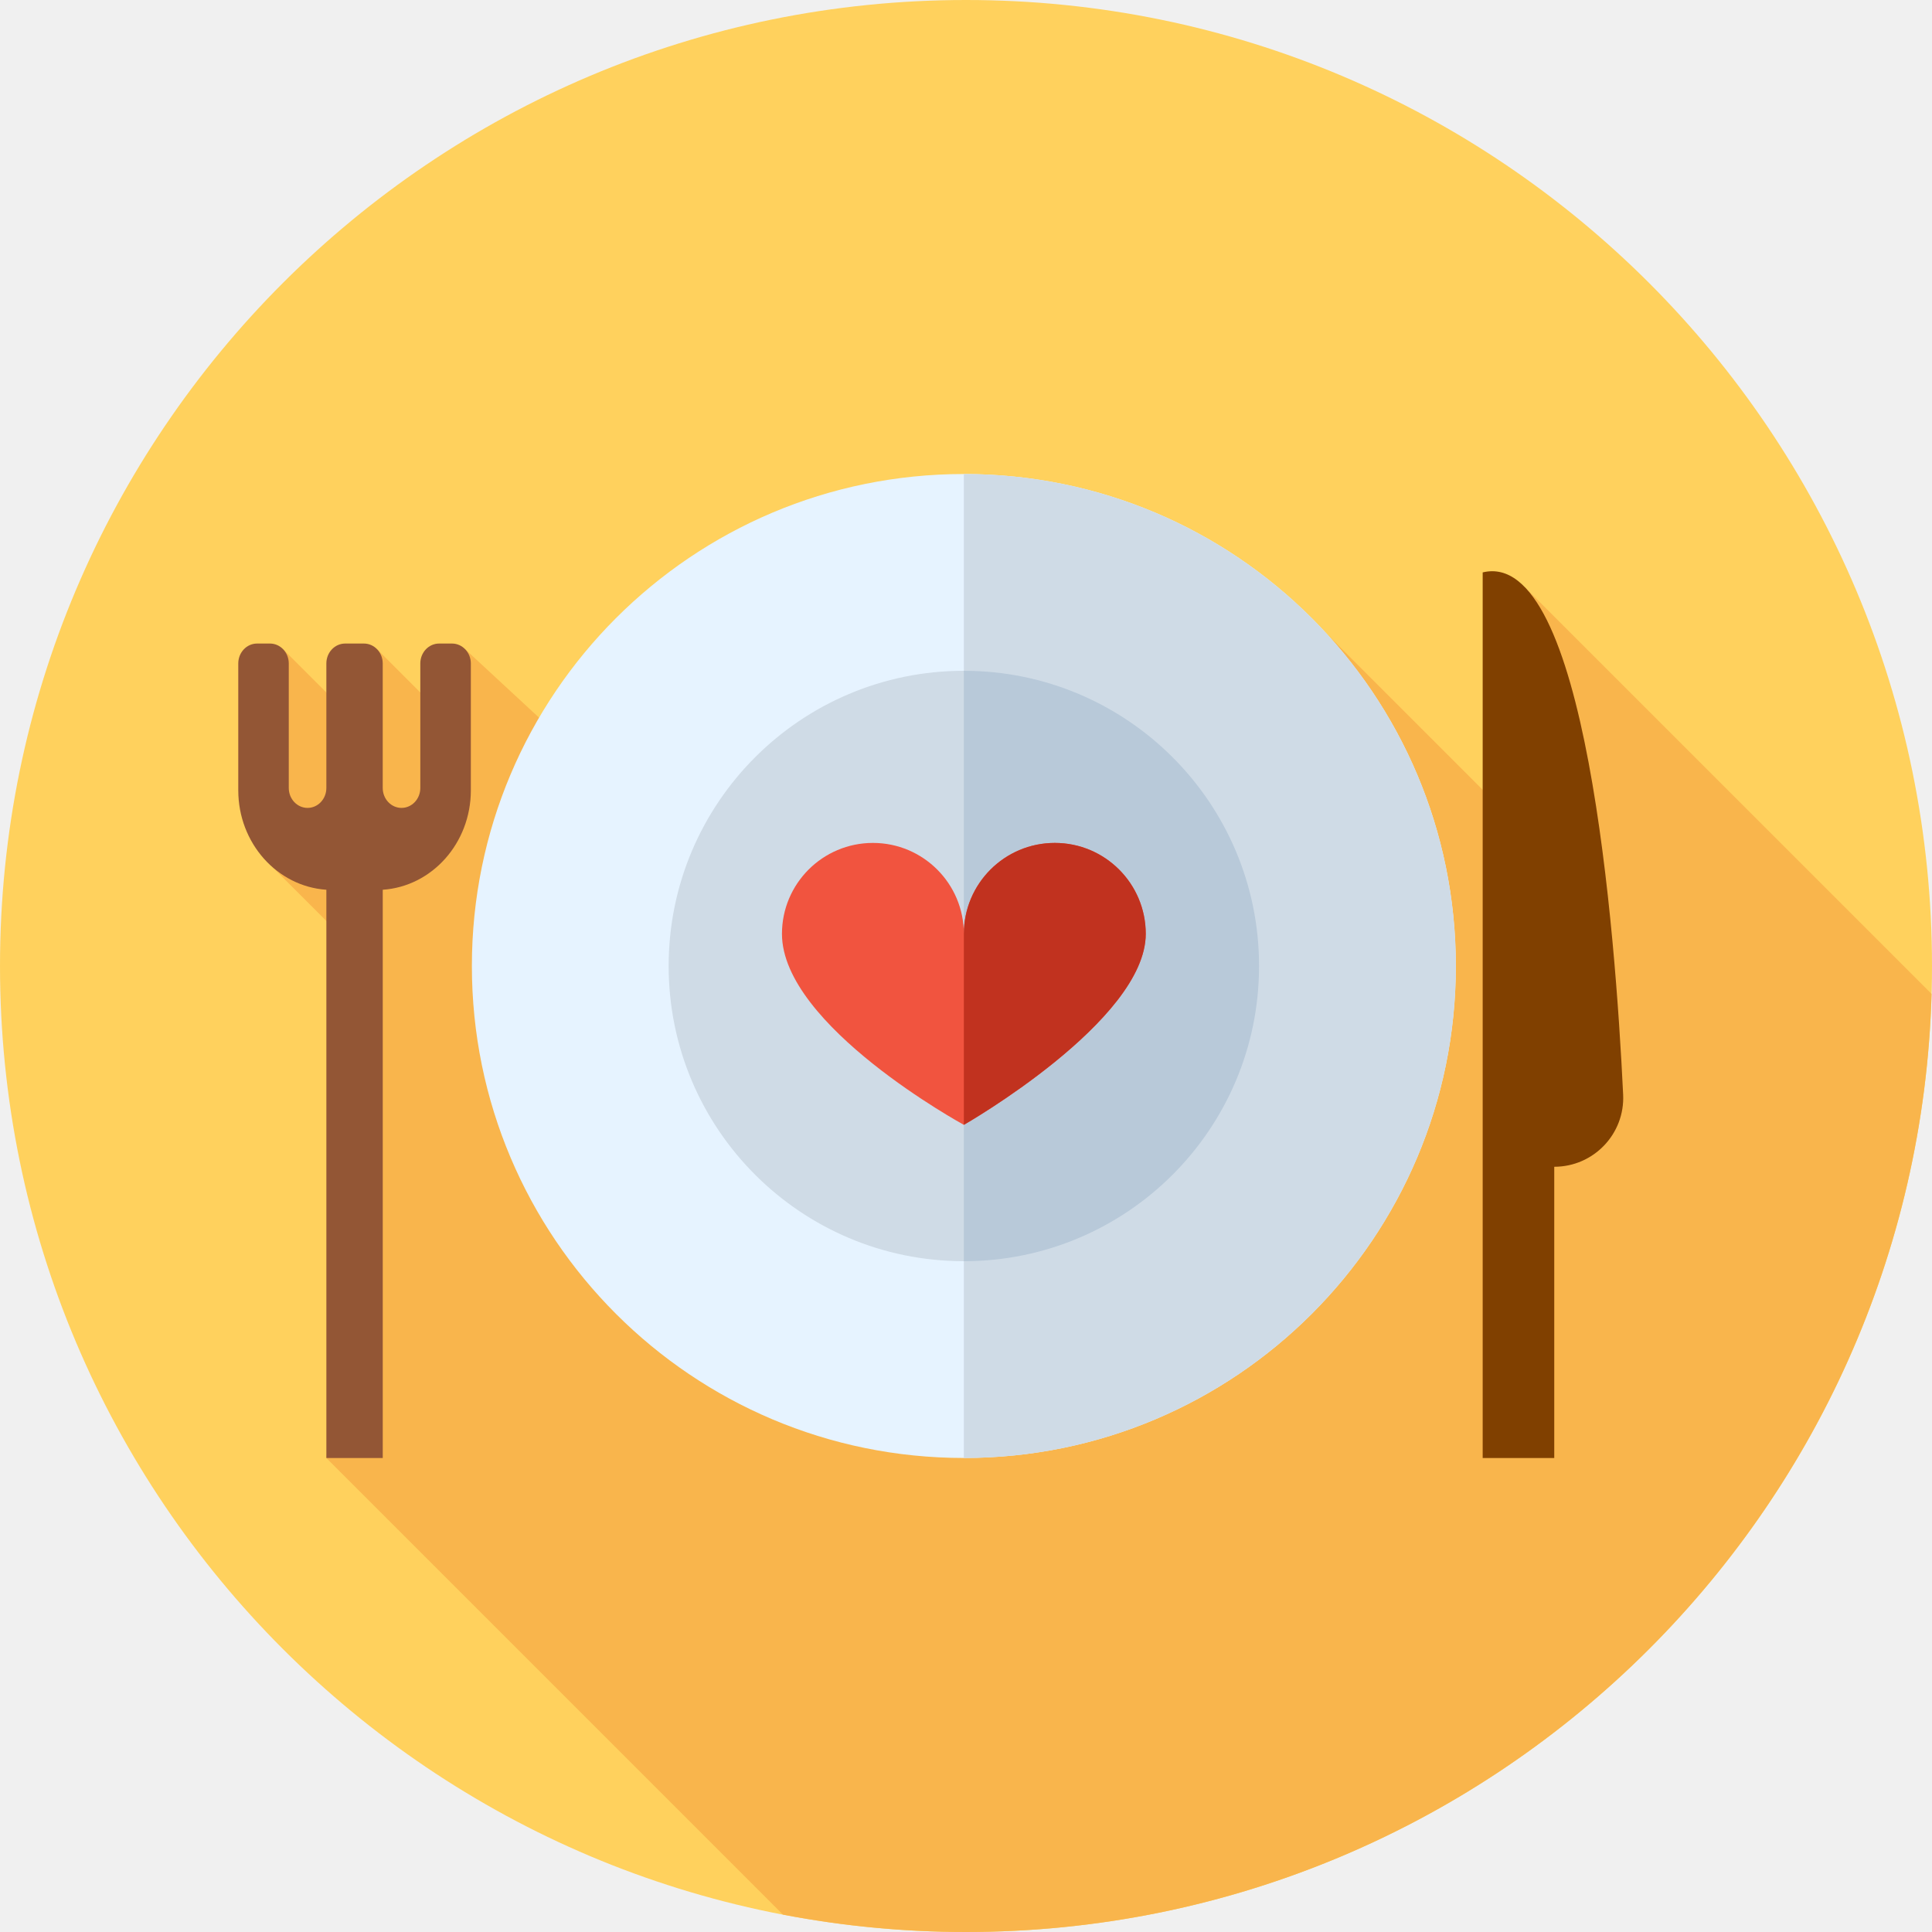
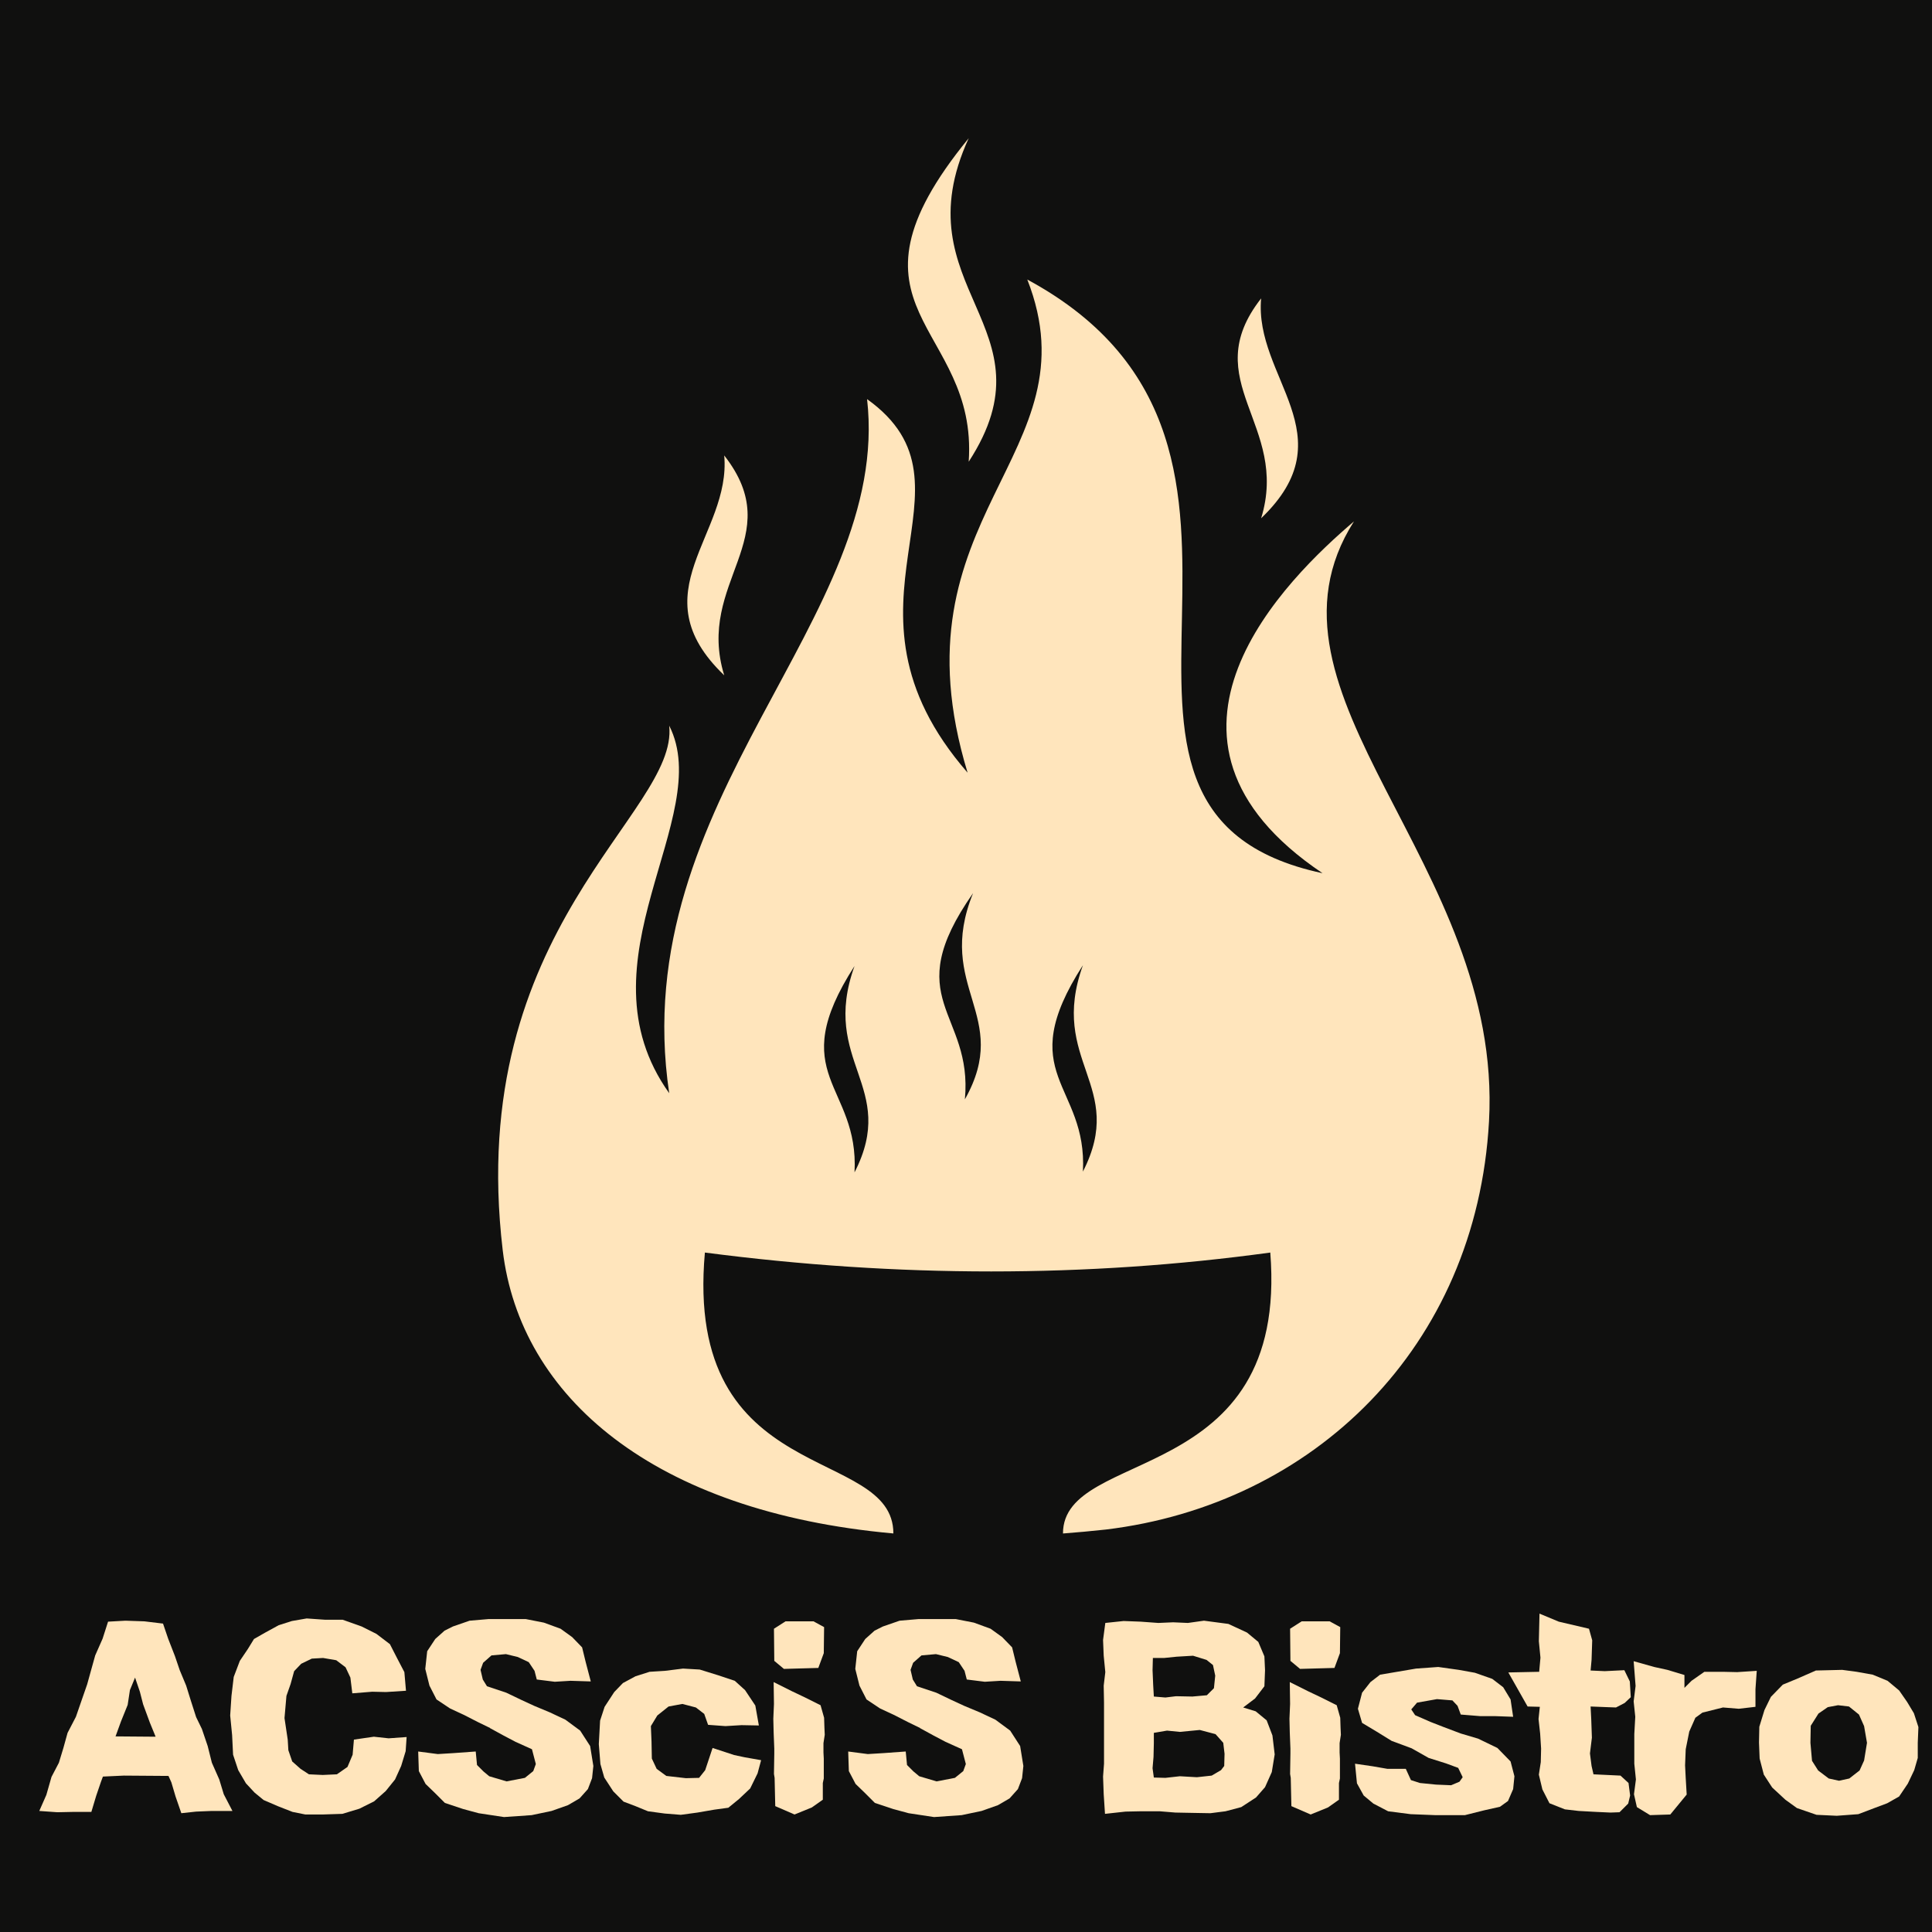
- <svg xmlns="http://www.w3.org/2000/svg" height="30" width="30" version="1.1" id="Layer_1" viewBox="0 0 512.002 512.002" xml:space="preserve">
-   <circle style="fill:#FFD15D;" cx="256.001" cy="256" r="256" />
-   <path style="fill:#F9B54C;" d="M511.887,263.401L404.091,155.605l12.964,77.831l-73.859-73.859L238.188,278.464L123.283,172.063  l-3.843,19.504l-19.504-19.504l-3.949,20.954l-20.954-20.954l-8.083,19.004l2.755,36.216l28.276,28.275v28.312L86.486,386.386  L207.49,507.39c15.71,3.013,31.923,4.611,48.512,4.611C394.91,512,507.969,401.361,511.887,263.401z" />
-   <circle style="fill:#E6F3FF;" cx="255.432" cy="256" r="130.379" />
-   <g>
-     <path style="fill:#CFDBE6;" d="M255.432,125.616c72.009,0,130.386,58.375,130.386,130.384s-58.375,130.384-130.386,130.384V125.616   z" />
-     <circle style="fill:#CFDBE6;" cx="255.432" cy="256" r="78.231" />
+ <svg xmlns="http://www.w3.org/2000/svg" width="4000" zoomAndPan="magnify" viewBox="0 0 3000 3000" height="4000" preserveAspectRatio="xMidYMid meet" version="1.0">
+   <defs>
+     <g />
+     <clipPath id="03a11af1f5">
+       <path d="M 1355 0.559 L 1493 0.559 L 1493 503 L 1355 503 Z M 1355 0.559 " clip-rule="nonzero" />
+     </clipPath>
+     <clipPath id="277af56b2f">
+       <path d="M 0.48 2216 L 2930.641 2216 L 2930.641 2717.121 L 0.48 2717.121 Z M 0.48 2216 " clip-rule="nonzero" />
+     </clipPath>
+     <clipPath id="4bd3bfce6a">
+       <rect x="0" width="2931" y="0" height="502" />
+     </clipPath>
+     <clipPath id="9d5eeb31cc">
+       <rect x="0" width="2931" y="0" height="2718" />
+     </clipPath>
+   </defs>
+   <rect x="-300" width="3600" fill="#ffffff" y="-300" height="3600" fill-opacity="1" />
+   <rect x="-300" width="3600" fill="#10100f" y="-300" height="3600" fill-opacity="1" />
+   <g transform="matrix(1, 0, 0, 1, 54, 214)">
+     <g clip-path="url(#9d5eeb31cc)">
+       <path fill="#ffe5bc" d="M 1444.27 1493.051 C 1457.074 1356.602 1340.152 1339.496 1456.977 1172.891 C 1397.254 1319.969 1518.082 1362.141 1444.27 1493.051 M 1627.539 1605.227 C 1634.902 1468.383 1517.391 1455.926 1627.539 1284.816 C 1573.699 1434.32 1696.059 1471.496 1627.539 1605.227 Z M 1272.918 1606.414 C 1280.281 1469.52 1162.766 1457.062 1272.918 1286.004 C 1219.078 1435.309 1341.488 1472.633 1272.918 1606.414 Z M 1663.086 2161.062 C 1640.539 2163.535 1618.59 2165.512 1596.59 2167.195 C 1596.539 2032.523 1947.551 2096.793 1918.484 1730.949 C 1633.289 1770.07 1340.648 1770.07 1040.555 1730.949 C 1007.48 2098.375 1333.23 2028.914 1333.23 2167.145 C 960.711 2133.676 753.664 1954.957 726.621 1727.391 C 667.297 1226.184 999.77 1049.441 985.137 912.844 C 1057.512 1054.73 838.848 1278.688 985.137 1483.512 C 916.859 1025.02 1331.203 746.879 1292.395 405.754 C 1482.832 542.004 1219.277 722.406 1448.473 985.812 C 1326.559 585.906 1648.449 493.211 1541.168 220.062 C 2028.879 483.469 1541.168 1044.348 1999.613 1141.891 C 1687.457 932.172 1945.871 683.102 2048.406 595.645 C 1877.695 863.898 2280.371 1126.812 2258.125 1527.215 C 2238.598 1878.375 1984.977 2122.254 1663.086 2161.062 Z M 1663.086 2161.062 " fill-opacity="1" fill-rule="evenodd" />
+       <g clip-path="url(#03a11af1f5)">
+         <path fill="#ffe5bc" d="M 1450.203 502.949 C 1465.035 288.387 1230.695 268.859 1450.203 0.605 C 1342.871 234.695 1586.75 293.23 1450.203 502.949 " fill-opacity="1" fill-rule="evenodd" />
+       </g>
+       <path fill="#ffe5bc" d="M 1070.566 834.633 C 936.242 706.09 1081.738 616.359 1070.566 493.211 C 1171.27 621.75 1025.773 689.086 1070.566 834.633 " fill-opacity="1" fill-rule="evenodd" />
+       <path fill="#ffe5bc" d="M 1904.293 590.75 C 2038.617 462.211 1893.07 372.48 1904.293 249.332 C 1803.539 377.871 1949.035 445.254 1904.293 590.75 " fill-opacity="1" fill-rule="evenodd" />
+       <g clip-path="url(#277af56b2f)">
+         <g transform="matrix(1, 0, 0, 1, 0, 2216)">
+           <g clip-path="url(#4bd3bfce6a)">
+             <g fill="#ffe5bc" fill-opacity="1">
+               <g transform="translate(2.012387, 401.0083)">
+                 <g>
+                   <path d="M 205.609 -73.359 L 136.234 -73.859 L 103.797 -72.359 L 100.812 -64.375 L 93.328 -42.422 L 85.844 -17.469 L 56.891 -17.469 L 32.938 -16.969 L 4.984 -18.969 L 15.969 -43.922 L 23.953 -71.859 L 35.438 -93.828 L 42.422 -116.781 L 48.906 -140.234 L 61.875 -165.188 L 71.359 -192.625 L 79.344 -215.594 L 85.844 -239.047 L 91.828 -260.5 L 103.297 -286.453 L 111.781 -312.906 L 138.734 -314.406 L 168.172 -313.406 L 197.125 -309.906 L 205.109 -286.453 L 215.594 -259.5 L 223.078 -237.547 L 233.062 -213.594 L 240.047 -191.141 L 248.531 -164.688 L 257.516 -146.219 L 266.484 -119.766 L 272.984 -93.828 L 284.453 -67.875 L 291.438 -44.922 L 304.922 -18.969 L 272.984 -18.969 L 248.531 -17.969 L 225.562 -15.469 L 216.594 -41.422 L 210.094 -63.375 Z M 153.703 -226.062 L 145.719 -206.609 L 142.234 -183.656 L 131.75 -157.703 L 123.766 -135.734 L 123.266 -134.75 L 185.641 -134.25 L 176.656 -156.203 L 166.188 -184.641 L 161.188 -204.109 Z M 153.703 -226.062 " />
+                 </g>
+               </g>
+             </g>
+             <g fill="#ffe5bc" fill-opacity="1">
+               <g transform="translate(282.4732, 401.0083)">
+                 <g>
+                   <path d="M 210.594 -201.609 L 207.609 -226.062 L 200.125 -242.031 L 185.641 -253.016 L 165.188 -256.516 L 147.719 -255.516 L 131.25 -247.531 L 120.266 -236.047 L 114.781 -216.094 L 108.297 -197.625 L 105.297 -163.188 L 110.297 -129.75 L 111.281 -113.281 L 117.281 -95.812 L 130.25 -84.344 L 143.219 -75.859 L 164.688 -74.859 L 186.641 -75.859 L 203.109 -87.328 L 211.094 -106.297 L 213.094 -129.75 L 244.031 -134.25 L 266.984 -131.75 L 294.938 -133.75 L 293.438 -111.781 L 286.453 -88.828 L 276.969 -67.875 L 262.5 -49.906 L 244.531 -33.938 L 221.578 -22.453 L 195.125 -14.469 L 164.188 -13.469 L 137.734 -13.469 L 117.781 -17.469 L 94.812 -26.453 L 72.859 -35.938 L 58.891 -47.406 L 45.406 -61.875 L 33.438 -82.344 L 25.453 -106.297 L 23.953 -136.734 L 20.953 -167.188 L 22.953 -197.625 L 26.453 -227.062 L 35.938 -252.016 L 48.406 -270.484 L 57.891 -285.953 L 75.359 -295.938 L 96.312 -307.406 L 116.781 -313.906 L 139.734 -317.891 L 168.172 -315.891 L 195.625 -315.891 L 225.062 -305.422 L 248.031 -293.938 L 268.984 -277.969 L 279.969 -256.516 L 291.438 -234.547 L 293.938 -205.609 L 263 -203.609 L 241.531 -204.109 Z M 210.594 -201.609 " />
+                 </g>
+               </g>
+             </g>
+             <g fill="#ffe5bc" fill-opacity="1">
+               <g transform="translate(569.9206, 401.0083)">
+                 <g>
+                   <path d="M 135.734 -72.859 L 162.688 -64.875 L 191.141 -70.359 L 204.109 -80.844 L 208.109 -91.828 L 202.109 -114.781 L 176.656 -126.266 L 157.703 -136.234 L 136.734 -147.719 L 137.234 -147.719 L 118.766 -156.703 L 96.312 -168.172 L 74.859 -178.156 L 53.891 -192.141 L 42.922 -213.594 L 36.438 -239.547 L 39.422 -266.984 L 51.906 -285.953 L 66.375 -298.922 L 79.344 -305.422 L 105.297 -314.406 L 134.25 -316.891 L 192.625 -316.891 L 220.578 -311.406 L 246.531 -301.922 L 264.5 -288.953 L 279.969 -272.984 L 285.453 -250.516 L 293.438 -220.078 L 262 -221.078 L 237.547 -219.578 L 209.594 -223.078 L 206.109 -236.547 L 197.125 -250.016 L 180.156 -258 L 161.688 -262.5 L 139.234 -260.5 L 126.266 -249.031 L 122.266 -238.047 L 125.766 -223.078 L 132.25 -212.594 L 162.188 -202.609 L 186.141 -191.141 L 205.609 -182.156 L 229.562 -172.172 L 254.016 -160.688 L 276.969 -143.719 L 292.438 -119.766 L 297.438 -88.828 L 295.438 -69.859 L 288.953 -52.906 L 275.969 -38.422 L 258 -27.953 L 232.562 -18.969 L 201.609 -12.469 L 158.703 -9.484 L 119.266 -15.469 L 95.312 -21.953 L 66.875 -31.438 L 51.406 -46.906 L 36.922 -60.891 L 26.453 -80.844 L 25.453 -111.281 L 55.891 -107.297 L 80.344 -108.797 L 114.781 -111.281 L 116.781 -90.328 L 126.766 -80.344 Z M 135.734 -72.859 " />
+                 </g>
+               </g>
+             </g>
+             <g fill="#ffe5bc" fill-opacity="1">
+               <g transform="translate(857.368, 401.0083)">
+                 <g>
+                   <path d="M 188.141 -152.703 L 182.156 -169.672 L 169.172 -179.656 L 148.219 -185.141 L 126.766 -181.156 L 109.297 -167.188 L 99.312 -150.719 L 100.312 -126.766 L 100.812 -100.312 L 108.297 -84.344 L 123.266 -73.359 L 153.703 -69.859 L 174.172 -70.359 L 183.656 -82.344 L 195.125 -116.781 L 228.562 -105.797 L 245.031 -102.297 L 270.484 -97.812 L 265 -77.359 L 253.516 -53.891 L 236.047 -37.422 L 219.578 -23.953 L 197.625 -20.953 L 171.672 -16.469 L 145.719 -12.969 L 120.766 -14.969 L 94.812 -18.469 L 75.359 -26.453 L 56.891 -33.438 L 40.922 -49.406 L 26.953 -70.859 L 20.953 -91.828 L 18.469 -122.766 L 20.453 -159.203 L 27.453 -180.656 L 42.422 -203.609 L 55.891 -217.578 L 75.359 -228.062 L 97.312 -235.047 L 121.266 -236.547 L 149.219 -240.047 L 175.172 -238.547 L 204.109 -229.562 L 229.562 -221.078 L 245.531 -206.609 L 261.5 -182.656 L 266.984 -151.703 L 240.047 -152.203 L 215.094 -150.719 Z M 188.141 -152.703 " />
+                 </g>
+               </g>
+             </g>
+             <g fill="#ffe5bc" fill-opacity="1">
+               <g transform="translate(1116.869, 401.0083)">
+                 <g>
+                   <path d="M 108.297 -69.375 L 106.797 -62.375 L 106.797 -36.438 L 89.828 -24.453 L 62.875 -13.469 L 32.938 -26.453 L 31.938 -70.359 L 30.938 -76.359 L 31.438 -108.297 L 31.438 -115.781 L 30.438 -140.734 L 29.938 -162.188 L 30.938 -185.141 L 30.438 -219.078 L 59.391 -204.609 L 79.344 -195.125 L 103.297 -183.156 L 108.797 -163.688 L 109.297 -148.219 L 109.797 -137.234 L 107.797 -124.266 L 107.797 -109.797 L 108.297 -100.312 Z M 92.328 -313.406 L 108.797 -304.422 L 108.297 -264 L 99.812 -241.047 L 46.406 -239.547 L 31.438 -252.016 L 30.938 -301.922 L 48.906 -313.406 Z M 92.328 -313.406 " />
+                 </g>
+               </g>
+             </g>
+             <g fill="#ffe5bc" fill-opacity="1">
+               <g transform="translate(1237.637, 401.0083)">
+                 <g>
+                   <path d="M 135.734 -72.859 L 162.688 -64.875 L 191.141 -70.359 L 204.109 -80.844 L 208.109 -91.828 L 202.109 -114.781 L 176.656 -126.266 L 157.703 -136.234 L 136.734 -147.719 L 137.234 -147.719 L 118.766 -156.703 L 96.312 -168.172 L 74.859 -178.156 L 53.891 -192.141 L 42.922 -213.594 L 36.438 -239.547 L 39.422 -266.984 L 51.906 -285.953 L 66.375 -298.922 L 79.344 -305.422 L 105.297 -314.406 L 134.25 -316.891 L 192.625 -316.891 L 220.578 -311.406 L 246.531 -301.922 L 264.5 -288.953 L 279.969 -272.984 L 285.453 -250.516 L 293.438 -220.078 L 262 -221.078 L 237.547 -219.578 L 209.594 -223.078 L 206.109 -236.547 L 197.125 -250.016 L 180.156 -258 L 161.688 -262.5 L 139.234 -260.5 L 126.266 -249.031 L 122.266 -238.047 L 125.766 -223.078 L 132.25 -212.594 L 162.188 -202.609 L 186.141 -191.141 L 205.609 -182.156 L 229.562 -172.172 L 254.016 -160.688 L 276.969 -143.719 L 292.438 -119.766 L 297.438 -88.828 L 295.438 -69.859 L 288.953 -52.906 L 275.969 -38.422 L 258 -27.953 L 232.562 -18.969 L 201.609 -12.469 L 158.703 -9.484 L 119.266 -15.469 L 95.312 -21.953 L 66.875 -31.438 L 51.406 -46.906 L 36.922 -60.891 L 26.453 -80.844 L 25.453 -111.281 L 55.891 -107.297 L 80.344 -108.797 L 114.781 -111.281 L 116.781 -90.328 L 126.766 -80.344 Z M 135.734 -72.859 " />
+                 </g>
+               </g>
+             </g>
+             <g fill="#ffe5bc" fill-opacity="1">
+               <g transform="translate(1525.084, 401.0083)">
+                 <g />
+               </g>
+             </g>
+             <g fill="#ffe5bc" fill-opacity="1">
+               <g transform="translate(1635.871, 401.0083)">
+                 <g>
+                   <path d="M 26.453 -310.906 L 54.891 -313.906 L 81.344 -312.906 L 108.797 -310.906 L 131.75 -311.906 L 154.703 -310.906 L 179.656 -314.406 L 217.578 -309.406 L 246.531 -295.938 L 264 -281.469 L 273.484 -259 L 274.469 -237.547 L 273.484 -212.594 L 259 -193.625 L 240.547 -179.656 L 260 -173.672 L 276.969 -159.688 L 285.953 -136.234 L 289.453 -106.797 L 284.953 -79.344 L 274.469 -55.891 L 260.5 -39.922 L 237.547 -24.953 L 213.094 -18.469 L 189.641 -15.469 L 161.188 -15.969 L 135.234 -16.469 L 110.781 -18.469 L 82.344 -18.469 L 57.891 -17.969 L 25.953 -14.469 L 23.953 -44.922 L 22.953 -72.359 L 24.453 -92.328 L 24.453 -187.141 L 23.953 -213.594 L 26.453 -234.547 L 23.953 -260 L 22.953 -284.453 Z M 101.812 -70.859 L 119.766 -70.359 L 142.234 -72.859 L 168.672 -71.359 L 191.641 -73.859 L 206.109 -82.344 L 211.094 -88.828 L 211.594 -107.797 L 209.594 -124.766 L 197.625 -138.234 L 173.172 -144.719 L 142.234 -141.734 L 122.266 -143.719 L 101.812 -140.234 L 101.812 -124.266 L 101.312 -102.797 L 99.812 -85.344 Z M 101.812 -196.625 L 119.766 -195.125 L 136.234 -197.125 L 161.688 -196.625 L 184.141 -198.625 L 195.125 -209.594 L 197.125 -229.062 L 193.625 -245.531 L 183.656 -253.516 L 162.688 -260 L 137.234 -258.5 L 117.781 -256.516 L 100.312 -256.516 L 99.812 -237.547 L 100.812 -214.094 Z M 101.812 -196.625 " />
+                 </g>
+               </g>
+             </g>
+             <g fill="#ffe5bc" fill-opacity="1">
+               <g transform="translate(1918.328, 401.0083)">
+                 <g>
+                   <path d="M 108.297 -69.375 L 106.797 -62.375 L 106.797 -36.438 L 89.828 -24.453 L 62.875 -13.469 L 32.938 -26.453 L 31.938 -70.359 L 30.938 -76.359 L 31.438 -108.297 L 31.438 -115.781 L 30.438 -140.734 L 29.938 -162.188 L 30.938 -185.141 L 30.438 -219.078 L 59.391 -204.609 L 79.344 -195.125 L 103.297 -183.156 L 108.797 -163.688 L 109.297 -148.219 L 109.797 -137.234 L 107.797 -124.266 L 107.797 -109.797 L 108.297 -100.312 Z M 92.328 -313.406 L 108.797 -304.422 L 108.297 -264 L 99.812 -241.047 L 46.406 -239.547 L 31.438 -252.016 L 30.938 -301.922 L 48.906 -313.406 Z M 92.328 -313.406 " />
+                 </g>
+               </g>
+             </g>
+             <g fill="#ffe5bc" fill-opacity="1">
+               <g transform="translate(2039.095, 401.0083)">
+                 <g>
+                   <path d="M 160.188 -58.891 L 173.172 -64.375 L 178.156 -71.359 L 171.172 -85.844 L 152.203 -92.828 L 125.266 -101.312 L 98.812 -116.281 L 67.875 -127.75 L 44.422 -142.234 L 21.953 -155.703 L 15.469 -177.656 L 21.953 -202.609 L 34.938 -219.078 L 49.906 -230.562 L 76.359 -235.047 L 105.797 -240.047 L 140.234 -242.531 L 172.172 -238.047 L 197.125 -233.547 L 224.078 -224.078 L 241.047 -211.094 L 252.516 -192.141 L 256.516 -165.188 L 229.062 -166.188 L 205.609 -166.188 L 175.172 -168.672 L 170.172 -182.156 L 162.188 -190.641 L 138.234 -192.625 L 107.297 -187.141 L 98.312 -176.656 L 104.297 -167.688 L 128.25 -157.203 L 148.719 -149.219 L 175.172 -139.234 L 202.109 -131.25 L 232.062 -116.781 L 252.516 -95.812 L 258.5 -72.859 L 256.516 -52.906 L 248.531 -34.438 L 236.047 -25.453 L 211.594 -19.969 L 181.656 -12.469 L 135.234 -12.469 L 97.312 -13.969 L 62.375 -18.469 L 39.422 -30.438 L 24.453 -42.922 L 13.969 -61.875 L 10.984 -92.328 L 38.422 -88.328 L 61.375 -84.344 L 89.828 -84.344 L 97.812 -66.875 L 111.781 -62.375 L 136.734 -59.891 Z M 160.188 -58.891 " />
+                 </g>
+               </g>
+             </g>
+             <g fill="#ffe5bc" fill-opacity="1">
+               <g transform="translate(2284.623, 401.0083)">
+                 <g>
+                   <path d="M 53.391 -257.016 L 50.906 -282.453 L 51.906 -325.375 L 81.844 -312.906 L 128.75 -301.922 L 133.75 -283.953 L 132.75 -253.516 L 131.25 -237.047 L 153.203 -236.047 L 183.656 -237.547 L 192.141 -220.078 L 193.625 -195.625 L 184.141 -186.641 L 170.672 -179.656 L 156.703 -180.156 L 131.25 -181.156 L 132.25 -161.188 L 133.25 -132.75 L 130.25 -108.297 L 132.75 -88.828 L 135.734 -75.859 L 177.656 -73.859 L 190.141 -62.375 L 192.625 -42.922 L 189.641 -30.438 L 176.156 -16.969 L 162.188 -16.469 L 140.234 -17.469 L 112.781 -18.969 L 91.328 -21.453 L 67.375 -30.938 L 56.391 -52.406 L 50.906 -75.359 L 53.891 -94.812 L 54.391 -115.781 L 52.906 -139.234 L 50.406 -161.688 L 52.406 -180.656 L 33.438 -181.156 L 3.5 -234.047 L 51.406 -235.047 Z M 53.391 -257.016 " />
+                 </g>
+               </g>
+             </g>
+             <g fill="#ffe5bc" fill-opacity="1">
+               <g transform="translate(2460.285, 401.0083)">
+                 <g>
+                   <path d="M 22.453 -251.516 L 54.391 -242.531 L 74.859 -238.047 L 101.312 -230.062 L 101.312 -210.094 L 112.281 -221.078 L 132.25 -235.047 L 160.688 -235.047 L 183.156 -234.547 L 213.594 -236.547 L 211.594 -208.109 L 211.594 -180.656 L 185.641 -177.656 L 161.188 -179.656 L 129.25 -171.672 L 118.281 -163.688 L 108.797 -142.234 L 103.297 -114.781 L 102.297 -89.828 L 103.297 -69.859 L 104.797 -44.422 L 79.344 -13.469 L 47.906 -12.469 L 27.453 -24.953 L 22.953 -44.922 L 25.953 -67.875 L 23.453 -92.328 L 23.453 -138.234 L 24.953 -165.188 L 22.453 -189.141 L 25.453 -213.094 Z M 22.453 -251.516 " />
+                 </g>
+               </g>
+             </g>
+             <g fill="#ffe5bc" fill-opacity="1">
+               <g transform="translate(2656.907, 401.0083)">
+                 <g>
+                   <path d="M 172.172 -235.047 L 197.125 -230.562 L 220.078 -221.078 L 238.047 -206.109 L 250.516 -188.141 L 261 -170.672 L 267.984 -149.219 L 266.984 -124.766 L 266.984 -101.312 L 261.5 -82.344 L 251.516 -61.375 L 238.047 -41.422 L 219.578 -30.938 L 199.625 -23.453 L 174.672 -13.969 L 141.234 -11.484 L 109.797 -12.969 L 79.344 -23.453 L 61.375 -36.438 L 40.922 -55.391 L 27.953 -75.359 L 21.453 -100.312 L 20.453 -125.266 L 20.953 -149.719 L 28.938 -175.672 L 38.922 -196.125 L 57.391 -215.094 L 80.344 -224.578 L 108.797 -237.047 L 149.719 -238.047 Z M 143.219 -183.156 L 127.25 -180.156 L 112.781 -170.172 L 100.812 -151.219 L 100.312 -124.766 L 102.797 -96.812 L 112.281 -81.844 L 128.75 -69.375 L 144.719 -65.875 L 160.688 -69.375 L 176.656 -81.844 L 183.656 -97.312 L 188.141 -124.766 L 183.656 -150.719 L 175.672 -168.672 L 160.188 -181.156 Z M 143.219 -183.156 " />
+                 </g>
+               </g>
+             </g>
+           </g>
+         </g>
+       </g>
+     </g>
  </g>
-   <path style="fill:#B8C9D9;" d="M255.432,177.769c43.206,0,78.231,35.025,78.231,78.231c0,43.206-35.025,78.231-78.231,78.231  V177.769z" />
-   <path style="fill:#F1543F;" d="M207.23,247.486c0-13.31,10.79-24.102,24.102-24.102c13.31,0,24.102,10.79,24.102,24.102  c0-13.31,10.79-24.102,24.102-24.102c13.31,0,24.102,10.79,24.102,24.102c0,23.047-48.202,50.612-48.202,50.612  S207.23,271.831,207.23,247.486z" />
-   <path style="fill:#C1321F;" d="M255.432,247.486c0-13.31,10.79-24.102,24.102-24.102c13.31,0,24.102,10.79,24.102,24.102  c0,23.047-48.202,50.612-48.202,50.612L255.432,247.486z" />
-   <path style="fill:#804000;" d="M392.929,151.692v234.693h18.965v-77.178l0,0c10.431,0,18.758-8.716,18.258-19.135  C428.066,246.679,420.251,145.051,392.929,151.692z" />
-   <path style="fill:#935635;" d="M119.792,170.546h-3.424c-2.751,0-4.98,2.363-4.98,5.28v32.997c0,2.915-2.229,5.28-4.98,5.28  c-2.751,0-4.98-2.363-4.98-5.28v-32.997c0-2.915-2.231-5.28-4.98-5.28h-4.98c-2.751,0-4.98,2.363-4.98,5.28v32.997  c0,2.915-2.229,5.28-4.98,5.28c-2.751,0-4.98-2.363-4.98-5.28v-32.997c0-2.915-2.231-5.28-4.98-5.28h-3.424  c-2.751,0-4.98,2.363-4.98,5.28v33.602c0,14.034,10.318,25.483,23.347,26.367v150.59h14.943v-150.59  c13.029-0.883,23.347-12.333,23.347-26.367v-33.602C124.774,172.911,122.543,170.546,119.792,170.546z" />
</svg>
